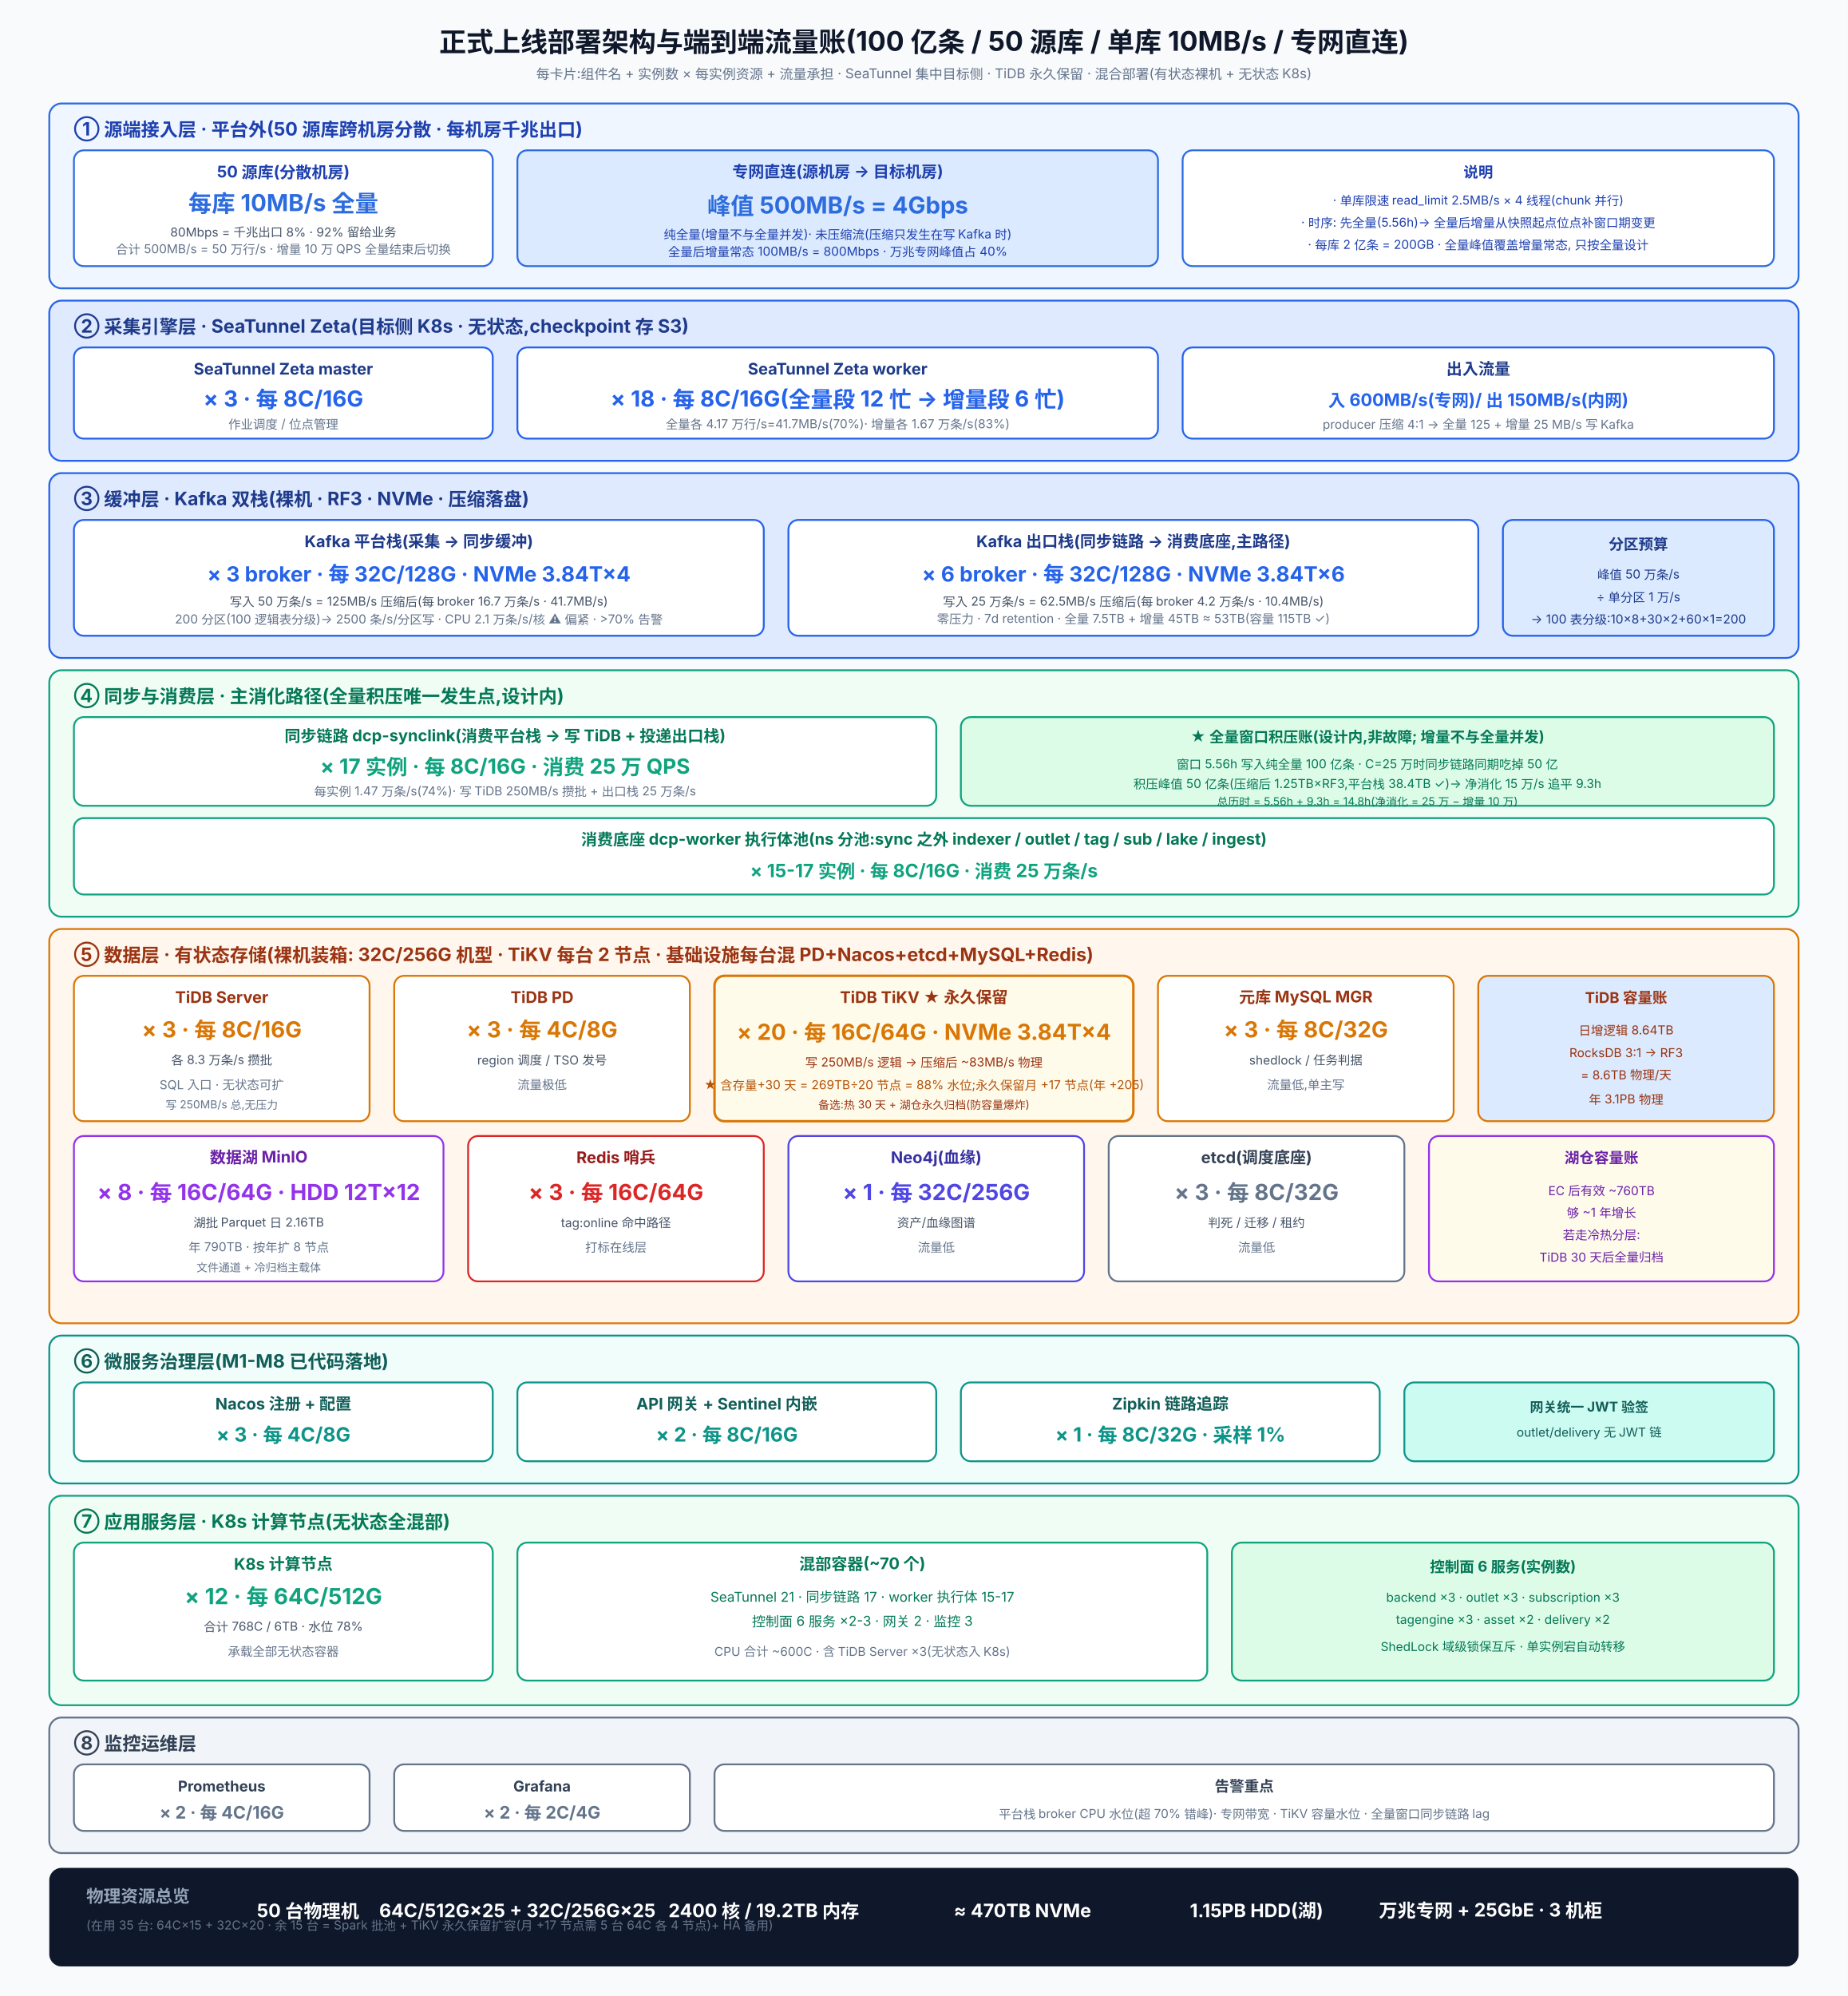
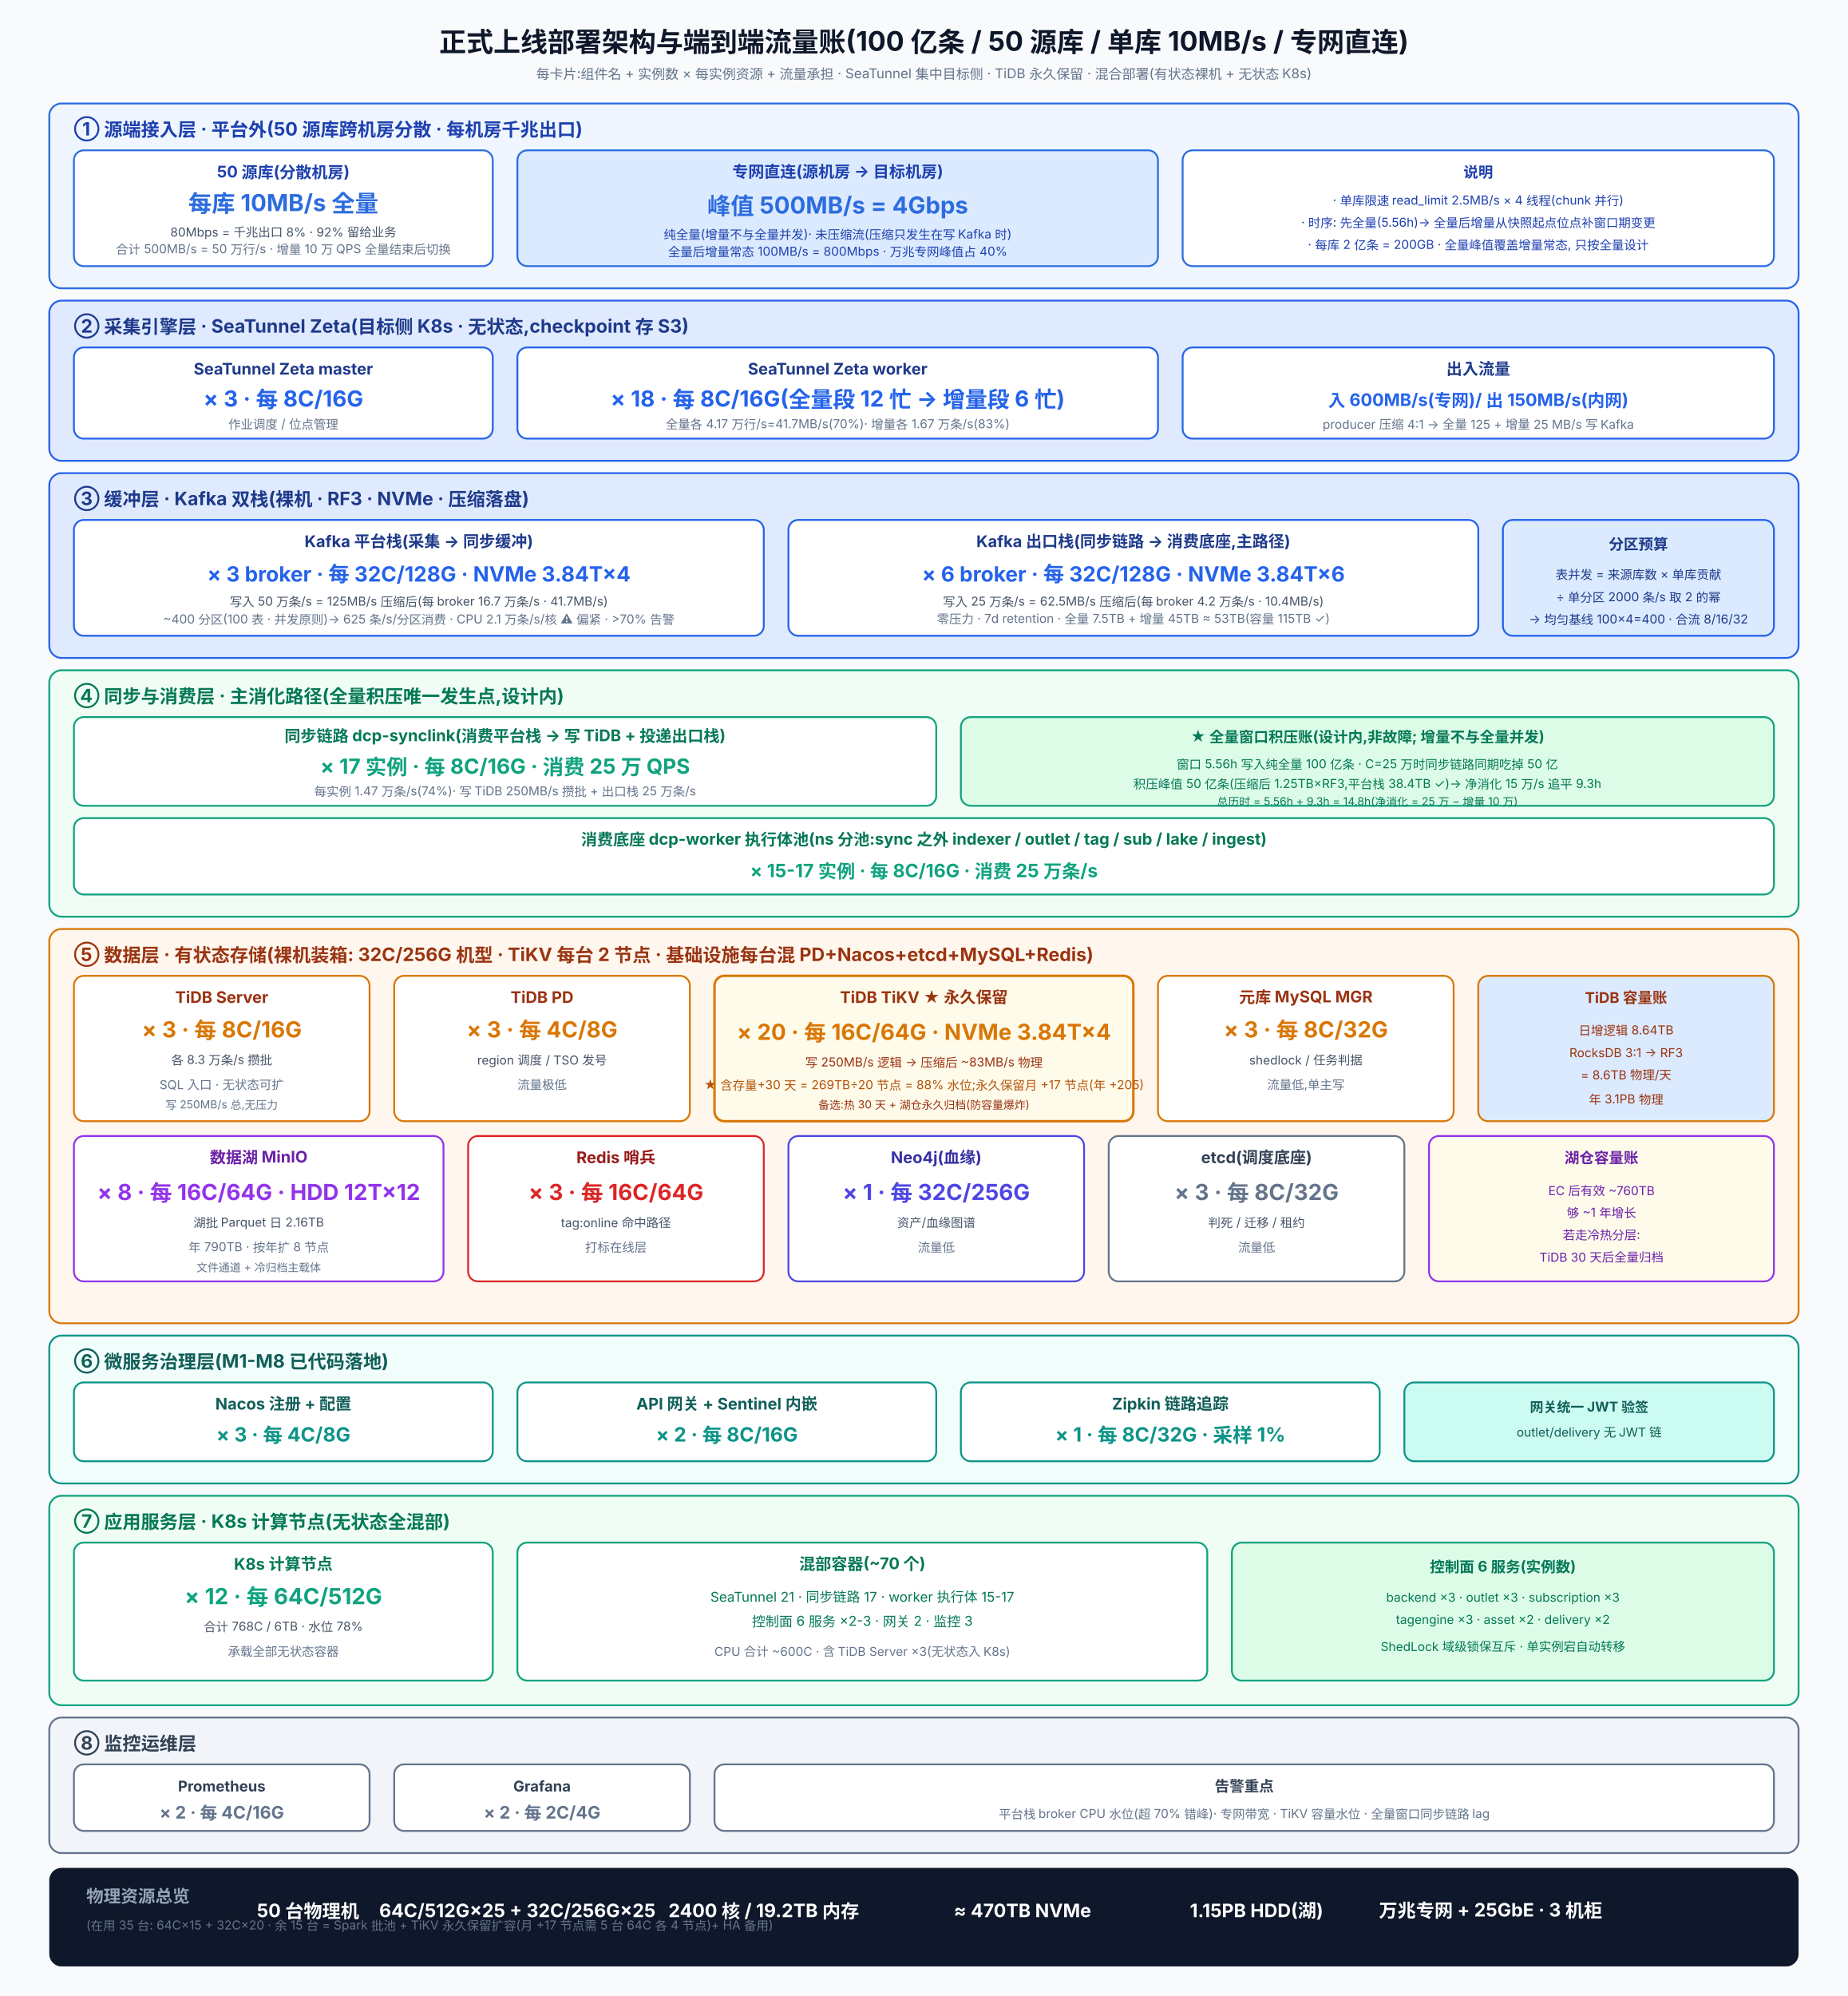
<svg xmlns="http://www.w3.org/2000/svg" viewBox="0 0 1500 1620" font-family="-apple-system, 'PingFang SC', 'Microsoft YaHei', sans-serif">
  <rect x="0" y="0" width="1500" height="1620" fill="#f8fafc" />
  <text x="750" y="42" font-size="22" font-weight="bold" fill="#0f172a" text-anchor="middle">正式上线部署架构与端到端流量账(100 亿条 / 50 源库 / 单库 10MB/s / 专网直连)</text>
  <text x="750" y="64" font-size="11" fill="#64748b" text-anchor="middle">每卡片:组件名 + 实例数 × 每实例资源 + 流量承担 · SeaTunnel 集中目标侧 · TiDB 永久保留 · 混合部署(有状态裸机 + 无状态 K8s)</text>
  <rect x="40" y="84" width="1420" height="150" rx="10" fill="#eff6ff" stroke="#2d6cdf" stroke-width="1.5" />
  <text x="60" y="110" font-size="15" font-weight="bold" fill="#1e40af">① 源端接入层 · 平台外(50 源库跨机房分散 · 每机房千兆出口)</text>
  <rect x="60" y="122" width="340" height="94" rx="8" fill="#ffffff" stroke="#2d6cdf" stroke-width="1.5" />
  <text x="230" y="144" font-size="13" font-weight="bold" fill="#1e40af" text-anchor="middle">50 源库(分散机房)</text>
  <text x="230" y="172" font-size="19" font-weight="bold" fill="#2d6cdf" text-anchor="middle">每库 10MB/s 全量</text>
  <text x="230" y="192" font-size="10" fill="#475569" text-anchor="middle">80Mbps = 千兆出口 8% · 92% 留给业务</text>
  <text x="230" y="206" font-size="10" fill="#64748b" text-anchor="middle">合计 500MB/s = 50 万行/s · 增量 10 万 QPS 全量结束后切换</text>
  <rect x="420" y="122" width="520" height="94" rx="8" fill="#dbeafe" stroke="#2d6cdf" stroke-width="1.5" />
  <text x="680" y="144" font-size="13" font-weight="bold" fill="#1e40af" text-anchor="middle">专网直连(源机房 → 目标机房)</text>
  <text x="680" y="174" font-size="19" font-weight="bold" fill="#2d6cdf" text-anchor="middle">峰值 500MB/s = 4Gbps</text>
  <text x="680" y="194" font-size="10" fill="#1e40af" text-anchor="middle">纯全量(增量不与全量并发)· 未压缩流(压缩只发生在写 Kafka 时)</text>
  <text x="680" y="208" font-size="10" fill="#1e40af" text-anchor="middle">全量后增量常态 100MB/s = 800Mbps · 万兆专网峰值占 40%</text>
  <rect x="960" y="122" width="480" height="94" rx="8" fill="#ffffff" stroke="#2d6cdf" stroke-width="1.5" />
  <text x="1200" y="144" font-size="12" font-weight="bold" fill="#1e40af" text-anchor="middle">说明</text>
  <text x="1200" y="166" font-size="10" fill="#1e40af" text-anchor="middle">· 单库限速 read_limit 2.5MB/s × 4 线程(chunk 并行)</text>
  <text x="1200" y="184" font-size="10" fill="#1e40af" text-anchor="middle">· 时序: 先全量(5.56h)→ 全量后增量从快照起点位点补窗口期变更</text>
  <text x="1200" y="202" font-size="10" fill="#1e40af" text-anchor="middle">· 每库 2 亿条 = 200GB · 全量峰值覆盖增量常态, 只按全量设计</text>
  <rect x="40" y="244" width="1420" height="130" rx="10" fill="#e0eaff" stroke="#2563eb" stroke-width="1.5" />
  <text x="60" y="270" font-size="15" font-weight="bold" fill="#1e3a8a">② 采集引擎层 · SeaTunnel Zeta(目标侧 K8s · 无状态,checkpoint 存 S3)</text>
  <rect x="60" y="282" width="340" height="74" rx="8" fill="#ffffff" stroke="#2563eb" stroke-width="1.5" />
  <text x="230" y="304" font-size="13" font-weight="bold" fill="#1e3a8a" text-anchor="middle">SeaTunnel Zeta master</text>
  <text x="230" y="330" font-size="18" font-weight="bold" fill="#2563eb" text-anchor="middle">× 3 · 每 8C/16G</text>
  <text x="230" y="348" font-size="10" fill="#64748b" text-anchor="middle">作业调度 / 位点管理</text>
  <rect x="420" y="282" width="520" height="74" rx="8" fill="#ffffff" stroke="#2563eb" stroke-width="1.5" />
  <text x="680" y="304" font-size="13" font-weight="bold" fill="#1e3a8a" text-anchor="middle">SeaTunnel Zeta worker</text>
  <text x="680" y="330" font-size="18" font-weight="bold" fill="#2563eb" text-anchor="middle">× 18 · 每 8C/16G(全量段 12 忙 → 增量段 6 忙)</text>
  <text x="680" y="348" font-size="10" fill="#64748b" text-anchor="middle">全量各 4.17 万行/s=41.7MB/s(70%)· 增量各 1.67 万条/s(83%)</text>
  <rect x="960" y="282" width="480" height="74" rx="8" fill="#ffffff" stroke="#2563eb" stroke-width="1.5" />
  <text x="1200" y="304" font-size="13" font-weight="bold" fill="#1e3a8a" text-anchor="middle">出入流量</text>
  <text x="1200" y="330" font-size="14" font-weight="bold" fill="#2563eb" text-anchor="middle">入 600MB/s(专网)/ 出 150MB/s(内网)</text>
  <text x="1200" y="348" font-size="10" fill="#64748b" text-anchor="middle">producer 压缩 4:1 → 全量 125 + 增量 25 MB/s 写 Kafka</text>
  <rect x="40" y="384" width="1420" height="150" rx="10" fill="#e0eaff" stroke="#2563eb" stroke-width="1.5" />
  <text x="60" y="410" font-size="15" font-weight="bold" fill="#1e3a8a">③ 缓冲层 · Kafka 双栈(裸机 · RF3 · NVMe · 压缩落盘)</text>
  <rect x="60" y="422" width="560" height="94" rx="8" fill="#ffffff" stroke="#2563eb" stroke-width="1.5" />
  <text x="340" y="444" font-size="13" font-weight="bold" fill="#1e3a8a" text-anchor="middle">Kafka 平台栈(采集 → 同步缓冲)</text>
  <text x="340" y="472" font-size="17" font-weight="bold" fill="#2563eb" text-anchor="middle">× 3 broker · 每 32C/128G · NVMe 3.84T×4</text>
  <text x="340" y="492" font-size="10" fill="#475569" text-anchor="middle">写入 50 万条/s = 125MB/s 压缩后(每 broker 16.7 万条/s · 41.7MB/s)</text>
-   <text x="340" y="506" font-size="10" fill="#64748b" text-anchor="middle">200 分区(100 逻辑表分级)→ 2500 条/s/分区写 · CPU 2.1 万条/s/核 ⚠ 偏紧 · &gt;70% 告警</text>
+   <text x="340" y="506" font-size="10" fill="#64748b" text-anchor="middle">~400 分区(100 表 · 并发原则)→ 625 条/s/分区消费 · CPU 2.1 万条/s/核 ⚠ 偏紧 · &gt;70% 告警</text>
  <rect x="640" y="422" width="560" height="94" rx="8" fill="#ffffff" stroke="#2563eb" stroke-width="1.5" />
  <text x="920" y="444" font-size="13" font-weight="bold" fill="#1e3a8a" text-anchor="middle">Kafka 出口栈(同步链路 → 消费底座,主路径)</text>
  <text x="920" y="472" font-size="17" font-weight="bold" fill="#2563eb" text-anchor="middle">× 6 broker · 每 32C/128G · NVMe 3.84T×6</text>
  <text x="920" y="492" font-size="10" fill="#475569" text-anchor="middle">写入 25 万条/s = 62.5MB/s 压缩后(每 broker 4.2 万条/s · 10.4MB/s)</text>
  <text x="920" y="506" font-size="10" fill="#64748b" text-anchor="middle">零压力 · 7d retention · 全量 7.5TB + 增量 45TB ≈ 53TB(容量 115TB ✓)</text>
  <rect x="1220" y="422" width="220" height="94" rx="8" fill="#dbeafe" stroke="#2563eb" stroke-width="1.5" />
  <text x="1330" y="446" font-size="12" font-weight="bold" fill="#1e3a8a" text-anchor="middle">分区预算</text>
-   <text x="1330" y="470" font-size="10" fill="#1e3a8a" text-anchor="middle">峰值 50 万条/s</text>
-   <text x="1330" y="488" font-size="10" fill="#1e3a8a" text-anchor="middle">÷ 单分区 1 万/s</text>
-   <text x="1330" y="506" font-size="10" fill="#1e3a8a" text-anchor="middle">→ 100 表分级:10×8+30×2+60×1=200</text>
+   <text x="1330" y="470" font-size="10" fill="#1e3a8a" text-anchor="middle">表并发 = 来源库数 × 单库贡献</text>
+   <text x="1330" y="488" font-size="10" fill="#1e3a8a" text-anchor="middle">÷ 单分区 2000 条/s 取 2 的幂</text>
+   <text x="1330" y="506" font-size="10" fill="#1e3a8a" text-anchor="middle">→ 均匀基线 100×4=400 · 合流 8/16/32</text>
  <rect x="40" y="544" width="1420" height="200" rx="10" fill="#f0fdf4" stroke="#10a37f" stroke-width="1.5" />
  <text x="60" y="570" font-size="15" font-weight="bold" fill="#047857">④ 同步与消费层 · 主消化路径(全量积压唯一发生点,设计内)</text>
  <rect x="60" y="582" width="700" height="72" rx="8" fill="#ffffff" stroke="#10a37f" stroke-width="1.5" />
  <text x="410" y="602" font-size="13" font-weight="bold" fill="#047857" text-anchor="middle">同步链路 dcp-synclink(消费平台栈 → 写 TiDB + 投递出口栈)</text>
  <text x="410" y="628" font-size="17" font-weight="bold" fill="#10a37f" text-anchor="middle">× 17 实例 · 每 8C/16G · 消费 25 万 QPS</text>
  <text x="410" y="646" font-size="10" fill="#64748b" text-anchor="middle">每实例 1.47 万条/s(74%)· 写 TiDB 250MB/s 攒批 + 出口栈 25 万条/s</text>
  <rect x="780" y="582" width="660" height="72" rx="8" fill="#dcfce7" stroke="#10a37f" stroke-width="1.5" />
  <text x="1110" y="602" font-size="12" font-weight="bold" fill="#047857" text-anchor="middle">★ 全量窗口积压账(设计内,非故障; 增量不与全量并发)</text>
  <text x="1110" y="624" font-size="10" fill="#047857" text-anchor="middle">窗口 5.56h 写入纯全量 100 亿条 · C=25 万时同步链路同期吃掉 50 亿</text>
  <text x="1110" y="640" font-size="10" fill="#047857" text-anchor="middle">积压峰值 50 亿条(压缩后 1.25TB×RF3,平台栈 38.4TB ✓)→ 净消化 15 万/s 追平 9.3h</text>
  <text x="1110" y="654" font-size="9" fill="#047857" text-anchor="middle">总历时 = 5.56h + 9.3h = 14.8h(净消化 = 25 万 − 增量 10 万)</text>
  <rect x="60" y="664" width="1380" height="62" rx="8" fill="#ffffff" stroke="#10a37f" stroke-width="1.5" />
  <text x="750" y="686" font-size="13" font-weight="bold" fill="#047857" text-anchor="middle">消费底座 dcp-worker 执行体池(ns 分池:sync 之外 indexer / outlet / tag / sub / lake / ingest)</text>
  <text x="750" y="712" font-size="15" font-weight="bold" fill="#10a37f" text-anchor="middle">× 15-17 实例 · 每 8C/16G · 消费 25 万条/s</text>
  <rect x="40" y="754" width="1420" height="320" rx="10" fill="#fff7ed" stroke="#d97706" stroke-width="1.5" />
  <text x="60" y="780" font-size="15" font-weight="bold" fill="#9a3412">⑤ 数据层 · 有状态存储(裸机装箱: 32C/256G 机型 · TiKV 每台 2 节点 · 基础设施每台混 PD+Nacos+etcd+MySQL+Redis)</text>
  <rect x="60" y="792" width="240" height="118" rx="8" fill="#ffffff" stroke="#d97706" stroke-width="1.5" />
  <text x="180" y="814" font-size="13" font-weight="bold" fill="#9a3412" text-anchor="middle">TiDB Server</text>
  <text x="180" y="842" font-size="18" font-weight="bold" fill="#d97706" text-anchor="middle">× 3 · 每 8C/16G</text>
  <text x="180" y="864" font-size="10" fill="#475569" text-anchor="middle">各 8.3 万条/s 攒批</text>
  <text x="180" y="884" font-size="10" fill="#64748b" text-anchor="middle">SQL 入口 · 无状态可扩</text>
  <text x="180" y="900" font-size="9" fill="#64748b" text-anchor="middle">写 250MB/s 总,无压力</text>
  <rect x="320" y="792" width="240" height="118" rx="8" fill="#ffffff" stroke="#d97706" stroke-width="1.5" />
  <text x="440" y="814" font-size="13" font-weight="bold" fill="#9a3412" text-anchor="middle">TiDB PD</text>
  <text x="440" y="842" font-size="18" font-weight="bold" fill="#d97706" text-anchor="middle">× 3 · 每 4C/8G</text>
  <text x="440" y="864" font-size="10" fill="#475569" text-anchor="middle">region 调度 / TSO 发号</text>
  <text x="440" y="884" font-size="10" fill="#64748b" text-anchor="middle">流量极低</text>
  <rect x="580" y="792" width="340" height="118" rx="8" fill="#fffbeb" stroke="#d97706" stroke-width="2" />
  <text x="750" y="814" font-size="13" font-weight="bold" fill="#9a3412" text-anchor="middle">TiDB TiKV ★ 永久保留</text>
  <text x="750" y="844" font-size="18" font-weight="bold" fill="#d97706" text-anchor="middle">× 20 · 每 16C/64G · NVMe 3.84T×4</text>
  <text x="750" y="866" font-size="10" fill="#9a3412" text-anchor="middle">写 250MB/s 逻辑 → 压缩后 ~83MB/s 物理</text>
  <text x="750" y="884" font-size="10" fill="#b45309" text-anchor="middle">★ 含存量+30 天 = 269TB÷20 节点 = 88% 水位;永久保留月 +17 节点(年 +205)</text>
  <text x="750" y="900" font-size="9" fill="#9a3412" text-anchor="middle">备选:热 30 天 + 湖仓永久归档(防容量爆炸)</text>
  <rect x="940" y="792" width="240" height="118" rx="8" fill="#ffffff" stroke="#d97706" stroke-width="1.5" />
  <text x="1060" y="814" font-size="13" font-weight="bold" fill="#9a3412" text-anchor="middle">元库 MySQL MGR</text>
  <text x="1060" y="842" font-size="18" font-weight="bold" fill="#d97706" text-anchor="middle">× 3 · 每 8C/32G</text>
  <text x="1060" y="864" font-size="10" fill="#475569" text-anchor="middle">shedlock / 任务判据</text>
  <text x="1060" y="884" font-size="10" fill="#64748b" text-anchor="middle">流量低,单主写</text>
  <rect x="1200" y="792" width="240" height="118" rx="8" fill="#dbeafe" stroke="#d97706" stroke-width="1.5" />
  <text x="1320" y="814" font-size="12" font-weight="bold" fill="#9a3412" text-anchor="middle">TiDB 容量账</text>
  <text x="1320" y="840" font-size="10" fill="#9a3412" text-anchor="middle">日增逻辑 8.64TB</text>
  <text x="1320" y="858" font-size="10" fill="#9a3412" text-anchor="middle">RocksDB 3:1 → RF3</text>
  <text x="1320" y="876" font-size="10" fill="#9a3412" text-anchor="middle">= 8.6TB 物理/天</text>
  <text x="1320" y="896" font-size="10" fill="#9a3412" text-anchor="middle">年 3.1PB 物理</text>
  <rect x="60" y="922" width="300" height="118" rx="8" fill="#ffffff" stroke="#9333ea" stroke-width="1.5" />
  <text x="210" y="944" font-size="13" font-weight="bold" fill="#6b21a8" text-anchor="middle">数据湖 MinIO</text>
  <text x="210" y="974" font-size="18" font-weight="bold" fill="#9333ea" text-anchor="middle">× 8 · 每 16C/64G · HDD 12T×12</text>
  <text x="210" y="996" font-size="10" fill="#475569" text-anchor="middle">湖批 Parquet 日 2.16TB</text>
  <text x="210" y="1016" font-size="10" fill="#64748b" text-anchor="middle">年 790TB · 按年扩 8 节点</text>
  <text x="210" y="1032" font-size="9" fill="#64748b" text-anchor="middle">文件通道 + 冷归档主载体</text>
  <rect x="380" y="922" width="240" height="118" rx="8" fill="#ffffff" stroke="#dc2626" stroke-width="1.5" />
  <text x="500" y="944" font-size="13" font-weight="bold" fill="#991b1b" text-anchor="middle">Redis 哨兵</text>
  <text x="500" y="974" font-size="18" font-weight="bold" fill="#dc2626" text-anchor="middle">× 3 · 每 16C/64G</text>
  <text x="500" y="996" font-size="10" fill="#475569" text-anchor="middle">tag:online 命中路径</text>
  <text x="500" y="1016" font-size="10" fill="#64748b" text-anchor="middle">打标在线层</text>
  <rect x="640" y="922" width="240" height="118" rx="8" fill="#ffffff" stroke="#4f46e5" stroke-width="1.5" />
  <text x="760" y="944" font-size="13" font-weight="bold" fill="#3730a3" text-anchor="middle">Neo4j(血缘)</text>
  <text x="760" y="974" font-size="18" font-weight="bold" fill="#4f46e5" text-anchor="middle">× 1 · 每 32C/256G</text>
  <text x="760" y="996" font-size="10" fill="#475569" text-anchor="middle">资产/血缘图谱</text>
  <text x="760" y="1016" font-size="10" fill="#64748b" text-anchor="middle">流量低</text>
  <rect x="900" y="922" width="240" height="118" rx="8" fill="#ffffff" stroke="#64748b" stroke-width="1.5" />
  <text x="1020" y="944" font-size="13" font-weight="bold" fill="#334155" text-anchor="middle">etcd(调度底座)</text>
  <text x="1020" y="974" font-size="18" font-weight="bold" fill="#64748b" text-anchor="middle">× 3 · 每 8C/32G</text>
  <text x="1020" y="996" font-size="10" fill="#475569" text-anchor="middle">判死 / 迁移 / 租约</text>
  <text x="1020" y="1016" font-size="10" fill="#64748b" text-anchor="middle">流量低</text>
  <rect x="1160" y="922" width="280" height="118" rx="8" fill="#fffbeb" stroke="#9333ea" stroke-width="1.5" />
  <text x="1300" y="944" font-size="12" font-weight="bold" fill="#6b21a8" text-anchor="middle">湖仓容量账</text>
  <text x="1300" y="970" font-size="10" fill="#6b21a8" text-anchor="middle">EC 后有效 ~760TB</text>
  <text x="1300" y="988" font-size="10" fill="#6b21a8" text-anchor="middle">够 ~1 年增长</text>
  <text x="1300" y="1006" font-size="10" fill="#6b21a8" text-anchor="middle">若走冷热分层:</text>
  <text x="1300" y="1024" font-size="10" fill="#6b21a8" text-anchor="middle">TiDB 30 天后全量归档</text>
  <rect x="40" y="1084" width="1420" height="120" rx="10" fill="#f0fdfa" stroke="#0d9488" stroke-width="1.5" />
  <text x="60" y="1110" font-size="15" font-weight="bold" fill="#115e59">⑥ 微服务治理层(M1-M8 已代码落地)</text>
  <rect x="60" y="1122" width="340" height="64" rx="8" fill="#ffffff" stroke="#0d9488" stroke-width="1.5" />
  <text x="230" y="1144" font-size="13" font-weight="bold" fill="#115e59" text-anchor="middle">Nacos 注册 + 配置</text>
  <text x="230" y="1170" font-size="16" font-weight="bold" fill="#0d9488" text-anchor="middle">× 3 · 每 4C/8G</text>
  <rect x="420" y="1122" width="340" height="64" rx="8" fill="#ffffff" stroke="#0d9488" stroke-width="1.5" />
  <text x="590" y="1144" font-size="13" font-weight="bold" fill="#115e59" text-anchor="middle">API 网关 + Sentinel 内嵌</text>
  <text x="590" y="1170" font-size="16" font-weight="bold" fill="#0d9488" text-anchor="middle">× 2 · 每 8C/16G</text>
  <rect x="780" y="1122" width="340" height="64" rx="8" fill="#ffffff" stroke="#0d9488" stroke-width="1.5" />
  <text x="950" y="1144" font-size="13" font-weight="bold" fill="#115e59" text-anchor="middle">Zipkin 链路追踪</text>
  <text x="950" y="1170" font-size="16" font-weight="bold" fill="#0d9488" text-anchor="middle">× 1 · 每 8C/32G · 采样 1%</text>
  <rect x="1140" y="1122" width="300" height="64" rx="8" fill="#ccfbf1" stroke="#0d9488" stroke-width="1.5" />
  <text x="1290" y="1146" font-size="11" font-weight="bold" fill="#115e59" text-anchor="middle">网关统一 JWT 验签</text>
  <text x="1290" y="1166" font-size="10" fill="#115e59" text-anchor="middle">outlet/delivery 无 JWT 链</text>
  <rect x="40" y="1214" width="1420" height="170" rx="10" fill="#f0fdf4" stroke="#10a37f" stroke-width="1.5" />
  <text x="60" y="1240" font-size="15" font-weight="bold" fill="#047857">⑦ 应用服务层 · K8s 计算节点(无状态全混部)</text>
  <rect x="60" y="1252" width="340" height="112" rx="8" fill="#ffffff" stroke="#10a37f" stroke-width="1.5" />
  <text x="230" y="1274" font-size="13" font-weight="bold" fill="#047857" text-anchor="middle">K8s 计算节点</text>
  <text x="230" y="1302" font-size="18" font-weight="bold" fill="#10a37f" text-anchor="middle">× 12 · 每 64C/512G</text>
  <text x="230" y="1324" font-size="10" fill="#475569" text-anchor="middle">合计 768C / 6TB · 水位 78%</text>
  <text x="230" y="1344" font-size="10" fill="#64748b" text-anchor="middle">承载全部无状态容器</text>
  <rect x="420" y="1252" width="560" height="112" rx="8" fill="#ffffff" stroke="#10a37f" stroke-width="1.5" />
  <text x="700" y="1274" font-size="13" font-weight="bold" fill="#047857" text-anchor="middle">混部容器(~70 个)</text>
  <text x="700" y="1300" font-size="11" fill="#047857" text-anchor="middle">SeaTunnel 21 · 同步链路 17 · worker 执行体 15-17</text>
  <text x="700" y="1320" font-size="11" fill="#047857" text-anchor="middle">控制面 6 服务 ×2-3 · 网关 2 · 监控 3</text>
  <text x="700" y="1344" font-size="10" fill="#64748b" text-anchor="middle">CPU 合计 ~600C · 含 TiDB Server ×3(无状态入 K8s)</text>
  <rect x="1000" y="1252" width="440" height="112" rx="8" fill="#dcfce7" stroke="#10a37f" stroke-width="1.5" />
  <text x="1220" y="1276" font-size="12" font-weight="bold" fill="#047857" text-anchor="middle">控制面 6 服务(实例数)</text>
  <text x="1220" y="1300" font-size="10" fill="#047857" text-anchor="middle">backend ×3 · outlet ×3 · subscription ×3</text>
  <text x="1220" y="1318" font-size="10" fill="#047857" text-anchor="middle">tagengine ×3 · asset ×2 · delivery ×2</text>
  <text x="1220" y="1340" font-size="10" fill="#047857" text-anchor="middle">ShedLock 域级锁保互斥 · 单实例宕自动转移</text>
  <rect x="40" y="1394" width="1420" height="110" rx="10" fill="#f1f5f9" stroke="#64748b" stroke-width="1.5" />
  <text x="60" y="1420" font-size="15" font-weight="bold" fill="#334155">⑧ 监控运维层</text>
  <rect x="60" y="1432" width="240" height="54" rx="8" fill="#ffffff" stroke="#64748b" stroke-width="1.5" />
  <text x="180" y="1454" font-size="12" font-weight="bold" fill="#334155" text-anchor="middle">Prometheus</text>
  <text x="180" y="1476" font-size="14" font-weight="bold" fill="#64748b" text-anchor="middle">× 2 · 每 4C/16G</text>
  <rect x="320" y="1432" width="240" height="54" rx="8" fill="#ffffff" stroke="#64748b" stroke-width="1.5" />
  <text x="440" y="1454" font-size="12" font-weight="bold" fill="#334155" text-anchor="middle">Grafana</text>
  <text x="440" y="1476" font-size="14" font-weight="bold" fill="#64748b" text-anchor="middle">× 2 · 每 2C/4G</text>
  <rect x="580" y="1432" width="860" height="54" rx="8" fill="#ffffff" stroke="#64748b" stroke-width="1.5" />
  <text x="1010" y="1454" font-size="12" font-weight="bold" fill="#334155" text-anchor="middle">告警重点</text>
  <text x="1010" y="1476" font-size="10" fill="#64748b" text-anchor="middle">平台栈 broker CPU 水位(超 70% 错峰)· 专网带宽 · TiKV 容量水位 · 全量窗口同步链路 lag</text>
  <rect x="40" y="1516" width="1420" height="80" rx="10" fill="#0f172a" />
  <text x="70" y="1544" font-size="14" font-weight="bold" fill="#94a3b8">物理资源总览</text>
  <text x="70" y="1566" font-size="10" fill="#64748b">(在用 35 台: 64C×15 + 32C×20 · 余 15 台 = Spark 批池 + TiKV 永久保留扩容(月 +17 节点需 5 台 64C 各 4 节点)+ HA 备用)</text>
  <text x="250" y="1556" font-size="15" font-weight="bold" fill="#ffffff" text-anchor="middle">50 台物理机</text>
  <text x="420" y="1556" font-size="15" font-weight="bold" fill="#ffffff" text-anchor="middle">64C/512G×25 + 32C/256G×25</text>
  <text x="620" y="1556" font-size="15" font-weight="bold" fill="#ffffff" text-anchor="middle">2400 核 / 19.2TB 内存</text>
  <text x="830" y="1556" font-size="15" font-weight="bold" fill="#ffffff" text-anchor="middle">≈ 470TB NVMe</text>
  <text x="1020" y="1556" font-size="15" font-weight="bold" fill="#ffffff" text-anchor="middle">1.15PB HDD(湖)</text>
  <text x="1210" y="1556" font-size="15" font-weight="bold" fill="#ffffff" text-anchor="middle">万兆专网 + 25GbE · 3 机柜</text>
</svg>
